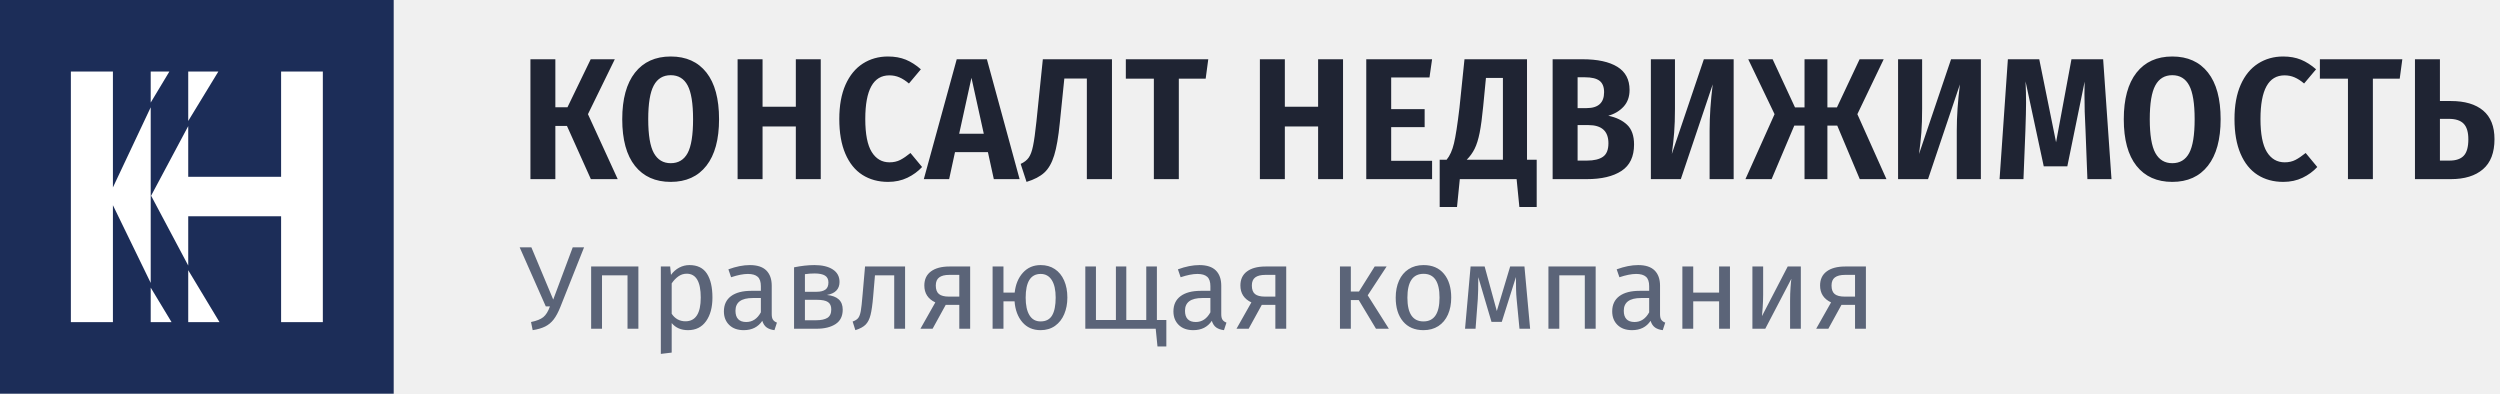
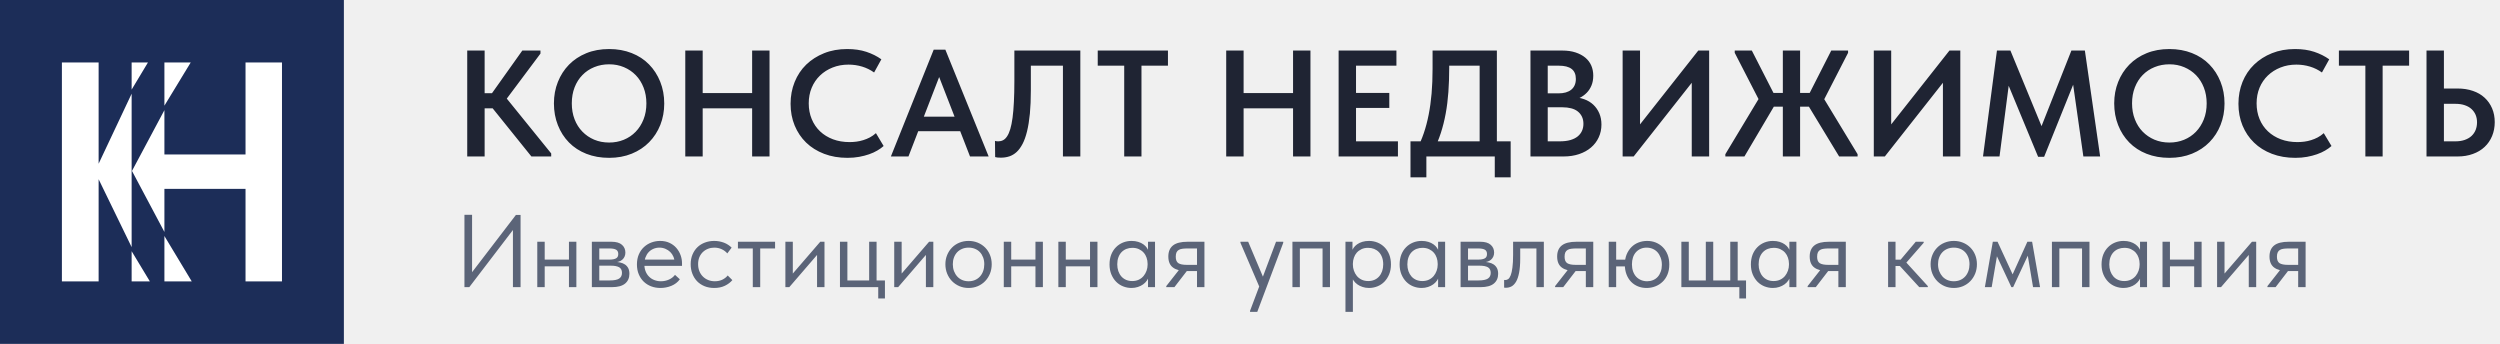
- <svg xmlns="http://www.w3.org/2000/svg" viewBox="0 0 635 100" role="img" aria-label="Консалт Недвижимость — управляющая компания">
+ <svg xmlns="http://www.w3.org/2000/svg" viewBox="0 0 727 100" role="img" aria-label="Консалт Недвижимость — инвестиционная управляющая компания">
  <rect x="0" y="0" width="100" height="100" fill="#1c2d58" />
  <path fill="#fff" d="M18 18.17L28.68 18.17L28.68 47.61L38.28 27.25L38.28 71.86L28.68 52.12L28.68 81.83L18 81.83ZM38.28 18.17L43.02 18.17L38.28 26.06ZM38.28 73.05L43.58 81.83L38.28 81.83ZM47.81 18.17L55.46 18.17L47.81 30.73ZM47.81 68.63L55.76 81.83L47.81 81.83ZM47.81 32.03L47.81 44.91L71.4 44.91L71.4 18.17L82 18.17L82 81.83L71.4 81.83L71.4 54.93L47.81 54.93L47.81 67.45L38.38 49.71Z" />
-   <path fill="#1f2433" d="M156.16 15.05 149.34 29 156.9 45.5H150.08L144.01 31.99H141.06V45.5H134.73V15.05H141.06V27.24H144.14L150.04 15.05ZM182.64 30.28Q182.64 37.98 179.43 42.09Q176.22 46.2 170.37 46.2Q164.52 46.2 161.28 42.13Q158.05 38.06 158.05 30.28Q158.05 22.58 161.28 18.46Q164.52 14.35 170.37 14.35Q176.22 14.35 179.43 18.42Q182.64 22.49 182.64 30.28ZM164.65 30.28Q164.65 36.3 166.08 38.88Q167.51 41.45 170.37 41.45Q173.27 41.45 174.66 38.88Q176.04 36.3 176.04 30.28Q176.04 24.29 174.66 21.7Q173.27 19.1 170.37 19.1Q167.46 19.1 166.06 21.7Q164.65 24.29 164.65 30.28ZM202.14 45.5V32.12H193.69V45.5H187.35V15.05H193.69V27.11H202.14V15.05H208.47V45.5ZM233.9 17.6 230.87 21.21Q229.64 20.16 228.45 19.65Q227.26 19.14 225.9 19.14Q219.78 19.14 219.78 30.23Q219.78 35.95 221.41 38.59Q223.04 41.23 225.94 41.23Q227.48 41.23 228.67 40.62Q229.86 40 231.26 38.86L234.21 42.42Q232.67 44.09 230.47 45.15Q228.27 46.2 225.59 46.2Q221.85 46.2 219.05 44.42Q216.26 42.64 214.72 39.05Q213.18 35.47 213.18 30.23Q213.18 25.08 214.76 21.52Q216.35 17.96 219.16 16.15Q221.98 14.35 225.54 14.35Q228.1 14.35 230.08 15.16Q232.06 15.98 233.9 17.6ZM252.43 45.5 250.93 38.64H242.57L241.08 45.5H234.65L243.01 15.05H250.67L258.98 45.5ZM243.63 33.97H249.88L246.75 19.76ZM282.44 15.05V45.5H276.06V19.94H270.34L269.19 31.2Q268.66 36.57 267.76 39.47Q266.86 42.38 265.25 43.85Q263.65 45.32 260.74 46.2L259.25 41.63Q260.61 41.01 261.29 40.04Q261.98 39.08 262.39 37.07Q262.81 35.07 263.25 30.89L264.88 15.05ZM306.9 15.05 306.24 19.98H299.42V45.5H293.08V19.98H285.96V15.05ZM334.8 45.5V32.12H326.35V45.5H320.01V15.05H326.35V27.11H334.8V15.05H341.13V45.5ZM363.75 15.05 363.09 19.67H353.36V27.72H361.86V32.3H353.36V40.84H363.75V45.5H347.03V15.05ZM390.32 40.57V52.58H385.92L385.22 45.5H370.79L370.08 52.58H365.68V40.57H367.44Q368.68 39.08 369.31 36.41Q369.95 33.75 370.7 27.42L371.98 15.05H387.86V40.57ZM381.74 19.8H377.43L376.73 27.02Q376.33 31.2 375.83 33.73Q375.32 36.26 374.55 37.8Q373.78 39.34 372.55 40.57H381.74ZM415.05 36.7Q415.05 41.32 411.86 43.41Q408.67 45.5 403.04 45.5H394.37V15.05H401.94Q407.7 15.05 410.81 16.97Q413.91 18.88 413.91 22.84Q413.91 25.44 412.39 27.09Q410.87 28.74 408.5 29.4Q411.49 30.01 413.27 31.68Q415.05 33.36 415.05 36.7ZM400.71 19.63V27.46H403Q407.44 27.46 407.44 23.41Q407.44 21.39 406.27 20.51Q405.11 19.63 402.56 19.63ZM408.54 36.39Q408.54 31.77 403.44 31.77H400.71V40.79H403.08Q405.77 40.79 407.15 39.82Q408.54 38.86 408.54 36.39ZM440.35 45.5H434.24V33.14Q434.24 27.77 435.03 21.43L426.93 45.5H419.32V15.05H425.44V27.59Q425.44 31.11 425.24 33.64Q425.04 36.17 424.64 39.12L432.78 15.05H440.35ZM478.46 15.05 471.77 29 479.16 45.5H472.38L466.66 31.9H464.16V45.5H458.35V31.9H455.75L449.99 45.5H443.34L450.74 29L444.05 15.05H450.25L455.93 27.28H458.35V15.05H464.16V27.28H466.58L472.34 15.05ZM503.14 45.5H497.02V33.14Q497.02 27.77 497.82 21.43L489.72 45.5H482.11V15.05H488.22V27.59Q488.22 31.11 488.03 33.64Q487.83 36.17 487.43 39.12L495.57 15.05H503.14ZM536.32 45.5H530.2L529.72 33.05Q529.45 28.3 529.45 23.81Q529.45 21.7 529.5 20.73L525.1 42.24H519.11L514.49 20.68Q514.62 23.46 514.62 26.14Q514.62 28.38 514.45 33.22L513.96 45.5H507.89L510 15.05H517.97L522.24 36.13L526.15 15.05H534.2ZM564.04 30.28Q564.04 37.98 560.82 42.09Q557.61 46.2 551.76 46.2Q545.91 46.2 542.67 42.13Q539.44 38.06 539.44 30.28Q539.44 22.58 542.67 18.46Q545.91 14.35 551.76 14.35Q557.61 14.35 560.82 18.42Q564.04 22.49 564.04 30.28ZM546.04 30.28Q546.04 36.3 547.47 38.88Q548.9 41.45 551.76 41.45Q554.66 41.45 556.05 38.88Q557.44 36.3 557.44 30.28Q557.44 24.29 556.05 21.7Q554.66 19.1 551.76 19.1Q548.86 19.1 547.45 21.7Q546.04 24.29 546.04 30.28ZM588.28 17.6 585.24 21.21Q584.01 20.16 582.82 19.65Q581.64 19.14 580.27 19.14Q574.16 19.14 574.16 30.23Q574.16 35.95 575.78 38.59Q577.41 41.23 580.32 41.23Q581.86 41.23 583.04 40.62Q584.23 40 585.64 38.86L588.59 42.42Q587.05 44.09 584.85 45.15Q582.65 46.2 579.96 46.2Q576.22 46.2 573.43 44.42Q570.64 42.64 569.1 39.05Q567.56 35.47 567.56 30.23Q567.56 25.08 569.14 21.52Q570.72 17.96 573.54 16.15Q576.36 14.35 579.92 14.35Q582.47 14.35 584.45 15.16Q586.43 15.98 588.28 17.6ZM610.19 15.05 609.53 19.98H602.71V45.5H596.38V19.98H589.25V15.05ZM633.6 35.34Q633.6 40.48 630.67 42.99Q627.75 45.5 622.51 45.5H613.4V15.05H619.74V25.66H622.51Q627.84 25.66 630.72 28.08Q633.6 30.5 633.6 35.34ZM626.96 35.38Q626.96 32.65 625.77 31.42Q624.58 30.19 622.03 30.19H619.74V40.79H622.2Q624.62 40.79 625.79 39.56Q626.96 38.33 626.96 35.38Z" />
-   <path fill="#5b6478" d="M142.35 77.92Q141.54 79.96 140.64 81.13Q139.74 82.3 138.48 82.93Q137.22 83.56 135.3 83.86L134.88 81.79Q136.98 81.37 138 80.55Q139.02 79.72 139.68 77.83H138.63L132 62.83H134.97L140.52 76.09L145.47 62.83H148.35ZM159.39 83.5V69.94H152.91V83.5H150.15V67.69H162.15V83.5ZM180.96 75.58Q180.96 79.3 179.34 81.58Q177.72 83.86 174.75 83.86Q172.11 83.86 170.61 82.06V89.56L167.85 89.89V67.69H170.22L170.43 69.82Q171.3 68.62 172.53 67.97Q173.76 67.33 175.11 67.33Q178.14 67.33 179.55 69.49Q180.96 71.65 180.96 75.58ZM177.99 75.58Q177.99 69.52 174.42 69.52Q173.25 69.52 172.29 70.21Q171.33 70.9 170.61 71.98V79.69Q171.21 80.62 172.11 81.12Q173.01 81.61 174.09 81.61Q177.99 81.61 177.99 75.58ZM197.34 81.94 196.71 83.86Q195.48 83.71 194.73 83.17Q193.98 82.63 193.62 81.49Q192.03 83.86 188.91 83.86Q186.57 83.86 185.22 82.54Q183.87 81.22 183.87 79.09Q183.87 76.57 185.68 75.22Q187.5 73.87 190.83 73.87H193.26V72.7Q193.26 71.02 192.45 70.3Q191.64 69.58 189.96 69.58Q188.22 69.58 185.7 70.42L185.01 68.41Q187.95 67.33 190.47 67.33Q193.26 67.33 194.64 68.69Q196.02 70.06 196.02 72.58V79.81Q196.02 80.77 196.35 81.23Q196.68 81.7 197.34 81.94ZM193.26 79.33V75.7H191.19Q186.81 75.7 186.81 78.94Q186.81 80.35 187.5 81.07Q188.19 81.79 189.54 81.79Q191.91 81.79 193.26 79.33ZM214.05 78.64Q214.05 81.13 212.24 82.31Q210.42 83.5 207.39 83.5H201.69V67.9Q204.48 67.33 206.88 67.33Q209.82 67.33 211.53 68.44Q213.24 69.55 213.24 71.62Q213.24 72.97 212.43 73.81Q211.62 74.65 210.03 74.92Q214.05 75.31 214.05 78.64ZM204.45 69.64V74.11H207.42Q208.86 74.11 209.64 73.57Q210.42 73.03 210.42 71.74Q210.42 70.54 209.55 70Q208.68 69.46 206.91 69.46Q205.65 69.46 204.45 69.64ZM211.14 78.58Q211.14 77.29 210.3 76.72Q209.46 76.15 207.45 76.15H204.45V81.34H207.39Q209.16 81.34 210.15 80.74Q211.14 80.14 211.14 78.58ZM229.89 67.69V83.5H227.13V69.94H222.24L221.79 75.22Q221.52 78.43 221.11 80.02Q220.71 81.61 219.85 82.47Q219 83.32 217.26 83.86L216.57 81.67Q217.59 81.31 218.01 80.74Q218.43 80.17 218.64 79Q218.85 77.83 219.09 74.92L219.72 67.69ZM246.42 67.69V83.5H243.66V77.44H240.21L236.88 83.5H233.79L237.57 76.81Q234.78 75.49 234.78 72.52Q234.78 70.18 236.46 68.94Q238.14 67.69 241.17 67.69ZM243.66 75.34V69.82H241.11Q239.4 69.82 238.55 70.47Q237.69 71.11 237.69 72.52Q237.69 74.02 238.49 74.68Q239.28 75.34 241.05 75.34ZM271.11 75.58Q271.11 77.92 270.31 79.8Q269.52 81.67 267.98 82.77Q266.43 83.86 264.3 83.86Q261.42 83.86 259.68 81.84Q257.94 79.81 257.7 76.54H254.88V83.5H252.12V67.69H254.88V74.32H257.73Q258.06 71.23 259.81 69.28Q261.57 67.33 264.33 67.33Q266.4 67.33 267.93 68.35Q269.46 69.37 270.28 71.23Q271.11 73.09 271.11 75.58ZM268.14 75.58Q268.14 72.7 267.15 71.14Q266.16 69.58 264.33 69.58Q260.52 69.58 260.52 75.61Q260.52 78.49 261.48 80.06Q262.44 81.64 264.3 81.64Q266.34 81.64 267.24 80.11Q268.14 78.58 268.14 75.58ZM293.85 81.28H296.25V88H294L293.55 83.5H275.67V67.69H278.37V81.28H283.44V67.69H286.08V81.28H291.15V67.69H293.85ZM311.52 81.94 310.89 83.86Q309.66 83.71 308.91 83.17Q308.16 82.63 307.8 81.49Q306.21 83.86 303.09 83.86Q300.75 83.86 299.4 82.54Q298.05 81.22 298.05 79.09Q298.05 76.57 299.87 75.22Q301.68 73.87 305.01 73.87H307.44V72.7Q307.44 71.02 306.63 70.3Q305.82 69.58 304.14 69.58Q302.4 69.58 299.88 70.42L299.19 68.41Q302.13 67.33 304.65 67.33Q307.44 67.33 308.82 68.69Q310.2 70.06 310.2 72.58V79.81Q310.2 80.77 310.53 81.23Q310.86 81.7 311.52 81.94ZM307.44 79.33V75.7H305.37Q300.99 75.7 300.99 78.94Q300.99 80.35 301.68 81.07Q302.37 81.79 303.72 81.79Q306.09 81.79 307.44 79.33ZM326.7 67.69V83.5H323.94V77.44H320.49L317.16 83.5H314.07L317.85 76.81Q315.06 75.49 315.06 72.52Q315.06 70.18 316.74 68.94Q318.42 67.69 321.45 67.69ZM323.94 75.34V69.82H321.39Q319.68 69.82 318.82 70.47Q317.97 71.11 317.97 72.52Q317.97 74.02 318.76 74.68Q319.56 75.34 321.33 75.34ZM352.2 67.69 347.4 75.01 352.77 83.5H349.5L345.12 76.21H343.11V83.5H340.35V67.69H343.11V74.05H345.18L349.17 67.69ZM368.61 75.58Q368.61 78.04 367.77 79.92Q366.93 81.79 365.34 82.83Q363.75 83.86 361.56 83.86Q358.23 83.86 356.37 81.64Q354.51 79.42 354.51 75.61Q354.51 73.15 355.35 71.28Q356.19 69.4 357.78 68.37Q359.37 67.33 361.59 67.33Q364.92 67.33 366.76 69.55Q368.61 71.77 368.61 75.58ZM357.48 75.61Q357.48 81.64 361.56 81.64Q365.64 81.64 365.64 75.58Q365.64 69.55 361.59 69.55Q357.48 69.55 357.48 75.61ZM388.65 83.5H385.95L385.23 76.03Q385.11 74.86 385.08 73.44Q385.05 72.01 385.05 70.36L381.45 81.76H378.84L375.48 70.39Q375.48 74.35 375.36 76L374.79 83.5H372.12L373.53 67.69H377.1L380.19 79L383.58 67.69H387.21ZM402.54 83.5V69.94H396.06V83.5H393.3V67.69H405.3V83.5ZM422.97 81.94 422.34 83.86Q421.11 83.71 420.36 83.17Q419.61 82.63 419.25 81.49Q417.66 83.86 414.54 83.86Q412.2 83.86 410.85 82.54Q409.5 81.22 409.5 79.09Q409.5 76.57 411.31 75.22Q413.13 73.87 416.46 73.87H418.89V72.7Q418.89 71.02 418.08 70.3Q417.27 69.58 415.59 69.58Q413.85 69.58 411.33 70.42L410.64 68.41Q413.58 67.33 416.1 67.33Q418.89 67.33 420.27 68.69Q421.65 70.06 421.65 72.58V79.81Q421.65 80.77 421.98 81.23Q422.31 81.7 422.97 81.94ZM418.89 79.33V75.7H416.82Q412.44 75.7 412.44 78.94Q412.44 80.35 413.13 81.07Q413.82 81.79 415.17 81.79Q417.54 81.79 418.89 79.33ZM436.65 83.5V76.54H430.08V83.5H427.32V67.69H430.08V74.32H436.65V67.69H439.41V83.5ZM457.41 83.5H454.68V76.36Q454.68 74.56 454.8 72.94Q454.92 71.32 455.01 70.81L448.38 83.5H445.11V67.69H447.84V74.83Q447.84 76.42 447.72 78.12Q447.6 79.81 447.54 80.29L454.08 67.69H457.41ZM473.94 67.69V83.5H471.18V77.44H467.73L464.4 83.5H461.31L465.09 76.81Q462.3 75.49 462.3 72.52Q462.3 70.18 463.98 68.94Q465.66 67.69 468.69 67.69ZM471.18 75.34V69.82H468.63Q466.92 69.82 466.06 70.47Q465.21 71.11 465.21 72.52Q465.21 74.02 466 74.68Q466.8 75.34 468.57 75.34Z" />
+   <path fill="#1f2433" d="M154.53 45.5H160.29V44.62L146.21 27.24V30.23L157.17 15.58V14.7H151.89L141.5 29.31ZM138.51 31.51H145.2V27.11H138.51ZM140.93 14.7H135.87V45.5H140.93ZM177.14 41.45Q174.77 41.45 172.79 40.62Q170.81 39.78 169.36 38.28Q167.9 36.79 167.09 34.7Q166.28 32.61 166.28 30.06Q166.28 27.5 167.09 25.41Q167.9 23.32 169.36 21.83Q170.81 20.33 172.81 19.52Q174.81 18.7 177.14 18.7Q179.48 18.7 181.46 19.54Q183.44 20.38 184.89 21.87Q186.34 23.37 187.15 25.46Q187.97 27.55 187.97 30.06Q187.97 32.65 187.13 34.74Q186.3 36.83 184.84 38.33Q183.39 39.82 181.41 40.64Q179.43 41.45 177.14 41.45ZM177.14 45.9Q180.75 45.9 183.72 44.69Q186.69 43.48 188.78 41.34Q190.87 39.21 192.02 36.33Q193.16 33.44 193.16 30.1Q193.16 26.67 191.99 23.76Q190.83 20.86 188.74 18.73Q186.65 16.59 183.68 15.43Q180.71 14.26 177.14 14.26Q173.45 14.26 170.5 15.47Q167.55 16.68 165.46 18.81Q163.37 20.95 162.23 23.83Q161.08 26.71 161.08 30.06Q161.08 33.49 162.23 36.39Q163.37 39.3 165.46 41.43Q167.55 43.56 170.52 44.73Q173.49 45.9 177.14 45.9ZM221.23 27.06H201.83V31.51H221.23ZM204.34 14.7H199.28V45.5H204.34ZM218.72 45.5H223.78V14.7H218.72ZM246.44 45.9Q248.29 45.9 249.85 45.61Q251.42 45.32 252.74 44.86Q254.06 44.4 255.11 43.78Q256.17 43.17 256.96 42.46L254.72 38.72Q253.88 39.47 252.96 39.96Q252.03 40.44 251.04 40.75Q250.05 41.06 249.04 41.19Q248.03 41.32 247.06 41.32Q244.42 41.32 242.24 40.51Q240.06 39.69 238.48 38.2Q236.9 36.7 236.04 34.61Q235.18 32.52 235.18 30.06Q235.18 27.59 236.04 25.52Q236.9 23.46 238.46 21.96Q240.02 20.46 242.13 19.63Q244.24 18.79 246.75 18.79Q248.78 18.79 250.69 19.36Q252.6 19.94 254.19 21.08L256.3 17.25Q254.41 15.89 251.94 15.07Q249.48 14.26 246.36 14.26Q242.66 14.26 239.65 15.47Q236.63 16.68 234.45 18.79Q232.28 20.9 231.09 23.83Q229.9 26.76 229.9 30.19Q229.9 33.62 231.09 36.5Q232.28 39.38 234.43 41.47Q236.59 43.56 239.65 44.73Q242.7 45.9 246.44 45.9ZM259.07 45.5H264.18L273.94 20.24H272.27L282.08 45.5H287.5L274.91 14.44H271.52ZM265.89 38.15H280.37V33.93H265.89ZM291.06 45.85Q292.38 45.85 293.55 45.46Q294.71 45.06 295.66 44.18Q296.6 43.3 297.37 41.83Q298.14 40.35 298.67 38.17Q299.2 36 299.49 33.05Q299.77 30.1 299.77 26.27V19.1H309.1V45.5H314.16V14.7H294.98V23.5Q294.98 26.98 294.84 29.64Q294.71 32.3 294.45 34.26Q294.18 36.22 293.79 37.54Q293.39 38.86 292.86 39.65Q292.34 40.44 291.7 40.77Q291.06 41.1 290.31 41.1Q290.09 41.1 289.83 41.08Q289.56 41.06 289.34 40.97L289.39 45.68Q289.65 45.76 290.07 45.81Q290.49 45.85 291.06 45.85ZM326.92 45.5H331.94V19.1H339.64V14.7H319.22V19.1H326.92ZM378.53 27.06H359.13V31.51H378.53ZM361.64 14.7H356.58V45.5H361.64ZM376.02 45.5H381.08V14.7H376.02ZM389.27 45.5H406.52V41.1H394.33V31.38H404.01V27.02H394.33V19.1H406.08V14.7H389.27ZM412.1 43.21 416.94 43.65Q418.13 41.32 418.99 38.68Q419.85 36.04 420.4 33.07Q420.95 30.1 421.19 26.76Q421.43 23.41 421.43 19.76V16.68L417.47 19.1H433.18L430.28 16.77V42.86H435.29V14.7H416.59V20.02Q416.59 23.85 416.31 27.17Q416.02 30.5 415.45 33.38Q414.88 36.26 414.04 38.72Q413.2 41.19 412.1 43.21ZM410.17 51.57H414.79V45.5H434.68V51.57H439.3V41.1H410.17ZM445.06 45.5H454.7Q457.16 45.5 459.18 44.82Q461.21 44.14 462.66 42.9Q464.11 41.67 464.9 39.96Q465.7 38.24 465.7 36.22Q465.7 34.41 465.08 32.96Q464.46 31.51 463.34 30.45Q462.22 29.4 460.68 28.85Q459.14 28.3 457.29 28.25L457.25 29.13Q458.35 28.96 459.43 28.43Q460.5 27.9 461.38 27.02Q462.26 26.14 462.79 24.89Q463.32 23.63 463.32 22Q463.32 20.38 462.73 19.03Q462.13 17.69 460.99 16.75Q459.84 15.8 458.17 15.25Q456.5 14.7 454.34 14.7H445.06ZM450.08 43.74V16.68L448.18 19.1H453.29Q455.8 19.1 457.03 20.05Q458.26 20.99 458.26 22.97Q458.26 23.98 457.91 24.78Q457.56 25.57 456.9 26.1Q456.24 26.62 455.31 26.89Q454.39 27.15 453.2 27.15H448.58V31.2H454.39Q455.75 31.2 456.87 31.49Q458 31.77 458.79 32.39Q459.58 33 460.02 33.91Q460.46 34.81 460.46 36Q460.46 37.14 460.04 38.06Q459.62 38.99 458.79 39.67Q457.95 40.35 456.65 40.73Q455.36 41.1 453.55 41.1H448.18ZM471.86 45.5H475.07L493.9 21.61L491.96 20.68V45.5H497.02V14.7H493.86L475.95 37.4L476.92 38.02V14.7H471.86ZM501.73 45.5H507.28L516.87 29.26L509.43 14.7H504.46V15.36L512.29 30.58L512.51 26.93L501.73 44.84ZM534.82 45.5H540.19V44.84L529.54 27.28L529.58 30.63L537.42 15.36V14.7H532.53L525.05 29.4ZM514.36 31.02H527.87V27.02H514.36ZM523.47 14.7H518.45V45.5H523.47ZM544.9 45.5H548.11L566.94 21.61L565 20.68V45.5H570.06V14.7H566.9L548.99 37.4L549.96 38.02V14.7H544.9ZM576.66 45.5H581.46L584.45 22.44H583.09L592.68 45.59H594.44L603.81 22.31H602.54L605.84 45.5H610.72L606.28 14.7H602.36L592.42 39.87L594.92 39.69L584.63 14.7H580.71ZM630.87 41.45Q628.5 41.45 626.52 40.62Q624.54 39.78 623.08 38.28Q621.63 36.79 620.82 34.7Q620 32.61 620 30.06Q620 27.5 620.82 25.41Q621.63 23.32 623.08 21.83Q624.54 20.33 626.54 19.52Q628.54 18.7 630.87 18.7Q633.2 18.7 635.18 19.54Q637.16 20.38 638.62 21.87Q640.07 23.37 640.88 25.46Q641.7 27.55 641.7 30.06Q641.7 32.65 640.86 34.74Q640.02 36.83 638.57 38.33Q637.12 39.82 635.14 40.64Q633.16 41.45 630.87 41.45ZM630.87 45.9Q634.48 45.9 637.45 44.69Q640.42 43.48 642.51 41.34Q644.6 39.21 645.74 36.33Q646.89 33.44 646.89 30.1Q646.89 26.67 645.72 23.76Q644.56 20.86 642.47 18.73Q640.38 16.59 637.41 15.43Q634.44 14.26 630.87 14.26Q627.18 14.26 624.23 15.47Q621.28 16.68 619.19 18.81Q617.1 20.95 615.96 23.83Q614.81 26.71 614.81 30.06Q614.81 33.49 615.96 36.39Q617.1 39.3 619.19 41.43Q621.28 43.56 624.25 44.73Q627.22 45.9 630.87 45.9ZM667.48 45.9Q669.33 45.9 670.89 45.61Q672.45 45.32 673.77 44.86Q675.09 44.4 676.15 43.78Q677.2 43.17 678 42.46L675.75 38.72Q674.92 39.47 673.99 39.96Q673.07 40.44 672.08 40.75Q671.09 41.06 670.08 41.19Q669.06 41.32 668.1 41.32Q665.46 41.32 663.28 40.51Q661.1 39.69 659.52 38.2Q657.93 36.7 657.07 34.61Q656.22 32.52 656.22 30.06Q656.22 27.59 657.07 25.52Q657.93 23.46 659.49 21.96Q661.06 20.46 663.17 19.63Q665.28 18.79 667.79 18.79Q669.81 18.79 671.73 19.36Q673.64 19.94 675.22 21.08L677.34 17.25Q675.44 15.89 672.98 15.07Q670.52 14.26 667.39 14.26Q663.7 14.26 660.68 15.47Q657.67 16.68 655.49 18.79Q653.31 20.9 652.12 23.83Q650.94 26.76 650.94 30.19Q650.94 33.62 652.12 36.5Q653.31 39.38 655.47 41.47Q657.62 43.56 660.68 44.73Q663.74 45.9 667.48 45.9ZM687.85 45.5H692.87V19.1H700.57V14.7H680.15V19.1H687.85ZM705.63 45.5H714.69Q717.11 45.5 719.11 44.77Q721.12 44.05 722.52 42.73Q723.93 41.41 724.7 39.56Q725.47 37.71 725.47 35.51Q725.47 33.31 724.7 31.51Q723.93 29.7 722.52 28.41Q721.12 27.11 719.11 26.43Q717.11 25.74 714.69 25.74H710.69V14.7H705.63ZM714.03 41.1H710.69V30.19H713.99Q715.62 30.19 716.8 30.61Q717.99 31.02 718.76 31.75Q719.53 32.48 719.93 33.44Q720.32 34.41 720.32 35.56Q720.32 36.74 719.93 37.76Q719.53 38.77 718.74 39.52Q717.95 40.26 716.76 40.68Q715.57 41.1 714.03 41.1Z" />
+   <path fill="#5b6478" d="M135.06 83.5H136.47L149.97 65.83L149.16 65.47V83.5H151.38V62.5H150.03L136.8 79.78L137.28 79.96V62.47H135.06ZM157.53 77.44H166.35V75.49H157.53ZM156.24 83.5H158.4V74.23V74.02V70.3H156.24V74.02V74.23V79.72V80.17ZM165.45 83.5H167.61V74.23V74.02V70.3H165.45V74.02V74.23V79.72V80.17ZM172.11 83.5H177.96Q180.51 83.5 181.77 82.47Q183.03 81.43 183.03 79.63Q183.03 78.64 182.69 77.98Q182.34 77.32 181.74 76.91Q181.14 76.51 180.33 76.33Q179.52 76.15 178.56 76.15V76.27Q179.31 76.27 179.91 76.09Q180.51 75.91 180.95 75.53Q181.38 75.16 181.62 74.63Q181.86 74.11 181.86 73.45Q181.86 72.07 180.87 71.19Q179.88 70.3 177.81 70.3H172.11ZM174.27 82.06V71.53L174 72.25H177.21Q178.53 72.25 179.16 72.61Q179.79 72.97 179.79 73.87Q179.79 74.8 179.13 75.14Q178.47 75.49 177.27 75.49H174V77.26H177.66Q179.22 77.26 180.05 77.72Q180.87 78.19 180.87 79.36Q180.87 80.47 180.05 81.01Q179.22 81.55 177.36 81.55H174ZM192.06 83.74Q193.71 83.74 195.23 83.12Q196.74 82.51 197.7 81.22L196.29 79.93Q195.63 80.8 194.53 81.3Q193.44 81.79 192.18 81.79Q191.16 81.79 190.28 81.44Q189.39 81.1 188.75 80.45Q188.1 79.81 187.74 78.9Q187.38 77.98 187.38 76.84Q187.38 75.73 187.71 74.84Q188.04 73.96 188.62 73.33Q189.21 72.7 190.02 72.36Q190.83 72.01 191.76 72.01Q192.72 72.01 193.51 72.36Q194.31 72.7 194.91 73.28Q195.51 73.87 195.84 74.67Q196.17 75.46 196.17 76.39V77.05L197.4 75.49H186.66V77.32H198.33V76.57Q198.33 75.34 197.91 74.19Q197.49 73.03 196.68 72.1Q195.87 71.17 194.69 70.62Q193.5 70.06 191.97 70.06Q190.65 70.06 189.44 70.51Q188.22 70.96 187.28 71.83Q186.33 72.7 185.78 73.97Q185.22 75.25 185.22 76.9Q185.22 78.49 185.75 79.75Q186.27 81.01 187.19 81.9Q188.1 82.78 189.34 83.26Q190.59 83.74 192.06 83.74ZM207.69 83.74Q209.49 83.74 210.81 83.09Q212.13 82.45 212.97 81.46L211.62 80.11Q211.02 80.86 210.06 81.33Q209.1 81.79 207.87 81.79Q206.82 81.79 205.94 81.43Q205.05 81.07 204.39 80.41Q203.73 79.75 203.37 78.84Q203.01 77.92 203.01 76.81Q203.01 75.67 203.38 74.78Q203.76 73.9 204.41 73.28Q205.05 72.67 205.91 72.34Q206.76 72.01 207.72 72.01Q208.86 72.01 209.85 72.46Q210.84 72.91 211.5 73.69L212.76 72.01Q212.31 71.56 211.74 71.19Q211.17 70.81 210.53 70.57Q209.88 70.33 209.16 70.19Q208.44 70.06 207.69 70.06Q206.25 70.06 205 70.53Q203.76 70.99 202.84 71.86Q201.93 72.73 201.39 73.99Q200.85 75.25 200.85 76.84Q200.85 78.31 201.33 79.57Q201.81 80.83 202.69 81.76Q203.58 82.69 204.86 83.22Q206.13 83.74 207.69 83.74ZM218.91 83.5H221.07V72.25H225.39V70.3H214.59V72.25H218.91ZM228.39 83.5H229.53L238.89 72.64L237.6 72.79V83.5H239.76V70.3H238.53L229.29 81.01L230.55 80.86V70.3H228.39ZM255.39 86.8H257.34V81.55H254.91V70.3H252.75V81.55H246.42V70.3H244.26V83.5H255.39ZM260.04 83.5H261.18L270.54 72.64L269.25 72.79V83.5H271.41V70.3H270.18L260.94 81.01L262.2 80.86V70.3H260.04ZM281.67 83.74Q283.11 83.74 284.34 83.22Q285.57 82.69 286.47 81.76Q287.37 80.83 287.88 79.57Q288.39 78.31 288.39 76.84Q288.39 75.37 287.88 74.12Q287.37 72.88 286.47 71.98Q285.57 71.08 284.34 70.57Q283.11 70.06 281.67 70.06Q280.23 70.06 278.98 70.57Q277.74 71.08 276.84 72Q275.94 72.91 275.43 74.16Q274.92 75.4 274.92 76.84Q274.92 78.31 275.43 79.57Q275.94 80.83 276.85 81.76Q277.77 82.69 279 83.22Q280.23 83.74 281.67 83.74ZM281.67 81.79Q280.65 81.79 279.81 81.43Q278.97 81.07 278.37 80.41Q277.77 79.75 277.42 78.84Q277.08 77.92 277.08 76.84Q277.08 75.76 277.41 74.88Q277.74 73.99 278.35 73.34Q278.97 72.7 279.81 72.36Q280.65 72.01 281.67 72.01Q282.69 72.01 283.53 72.36Q284.37 72.7 284.97 73.34Q285.57 73.99 285.9 74.88Q286.23 75.76 286.23 76.84Q286.23 77.92 285.9 78.84Q285.57 79.75 284.97 80.41Q284.37 81.07 283.53 81.43Q282.69 81.79 281.67 81.79ZM293.19 77.44H302.01V75.49H293.19ZM291.9 83.5H294.06V74.23V74.02V70.3H291.9V74.02V74.23V79.72V80.17ZM301.11 83.5H303.27V74.23V74.02V70.3H301.11V74.02V74.23V79.72V80.17ZM309.06 77.44H317.88V75.49H309.06ZM307.77 83.5H309.93V74.23V74.02V70.3H307.77V74.02V74.23V79.72V80.17ZM316.98 83.5H319.14V74.23V74.02V70.3H316.98V74.02V74.23V79.72V80.17ZM333.84 83.5H335.88V74.23V74.02V70.3H333.84V74.02L333.72 74.23V79.72L333.84 80.17ZM329.04 83.74Q330.03 83.74 330.9 83.45Q331.77 83.17 332.43 82.69Q333.09 82.21 333.54 81.56Q333.99 80.92 334.14 80.17V76.99H333.72Q333.72 77.86 333.42 78.72Q333.12 79.57 332.56 80.25Q332.01 80.92 331.17 81.33Q330.33 81.73 329.25 81.73Q328.29 81.73 327.48 81.39Q326.67 81.04 326.1 80.4Q325.53 79.75 325.21 78.85Q324.9 77.95 324.9 76.87Q324.9 75.73 325.23 74.83Q325.56 73.93 326.16 73.31Q326.76 72.7 327.57 72.38Q328.38 72.07 329.31 72.07Q330.39 72.07 331.21 72.46Q332.04 72.85 332.59 73.48Q333.15 74.11 333.43 74.95Q333.72 75.79 333.72 76.69H333.99V73.15Q333.9 72.61 333.51 72.06Q333.12 71.5 332.49 71.05Q331.86 70.6 330.99 70.33Q330.12 70.06 329.04 70.06Q327.72 70.06 326.55 70.54Q325.38 71.02 324.51 71.91Q323.64 72.79 323.14 74.05Q322.65 75.31 322.65 76.9Q322.65 78.49 323.17 79.77Q323.7 81.04 324.57 81.93Q325.44 82.81 326.61 83.28Q327.78 83.74 329.04 83.74ZM348.09 83.5H350.25V70.3H345.36Q342.45 70.3 341.1 71.38Q339.75 72.46 339.75 74.59Q339.75 76.81 341.12 77.81Q342.48 78.82 345.06 78.82H348.09ZM339.15 83.5H341.52L345.96 77.74L343.77 77.32L339.15 83.2ZM345.12 77.02Q343.44 77.02 342.67 76.53Q341.91 76.03 341.91 74.65Q341.91 73.87 342.13 73.39Q342.36 72.91 342.81 72.66Q343.26 72.4 343.9 72.33Q344.55 72.25 345.36 72.25H348.09V77.02ZM363.51 90.7H365.61L373.17 70.6V70.3H371.07L363.51 90.4ZM366.45 83.95 367.53 81.1 362.97 70.3H360.72V70.6ZM375.84 83.5H378V72.25H384.6V83.5H386.76V70.3H375.84ZM393.42 90.7V80.17V79.78V74.23L393.3 74.02V70.3H391.26V74.02V74.23V90.7ZM398.1 83.74Q399.36 83.74 400.53 83.28Q401.7 82.81 402.57 81.93Q403.44 81.04 403.97 79.77Q404.49 78.49 404.49 76.9Q404.49 75.31 404 74.05Q403.5 72.79 402.63 71.91Q401.76 71.02 400.59 70.54Q399.42 70.06 398.1 70.06Q397.02 70.06 396.15 70.33Q395.28 70.6 394.65 71.05Q394.02 71.5 393.63 72.06Q393.24 72.61 393.15 73.15V76.69H393.42Q393.42 75.79 393.71 74.95Q393.99 74.11 394.54 73.48Q395.1 72.85 395.92 72.46Q396.75 72.07 397.83 72.07Q398.79 72.07 399.58 72.38Q400.38 72.7 400.98 73.31Q401.58 73.93 401.91 74.83Q402.24 75.73 402.24 76.87Q402.24 77.95 401.93 78.85Q401.61 79.75 401.04 80.4Q400.47 81.04 399.66 81.39Q398.85 81.73 397.89 81.73Q396.81 81.73 395.97 81.33Q395.13 80.92 394.57 80.25Q394.02 79.57 393.72 78.72Q393.42 77.86 393.42 76.99H393V80.17Q393.15 80.92 393.6 81.56Q394.05 82.21 394.71 82.69Q395.37 83.17 396.24 83.45Q397.11 83.74 398.1 83.74ZM418.2 83.5H420.24V74.23V74.02V70.3H418.2V74.02L418.08 74.23V79.72L418.2 80.17ZM413.4 83.74Q414.39 83.74 415.26 83.45Q416.13 83.17 416.79 82.69Q417.45 82.21 417.9 81.56Q418.35 80.92 418.5 80.17V76.99H418.08Q418.08 77.86 417.78 78.72Q417.48 79.57 416.93 80.25Q416.37 80.92 415.53 81.33Q414.69 81.73 413.61 81.73Q412.65 81.73 411.84 81.39Q411.03 81.04 410.46 80.4Q409.89 79.75 409.57 78.85Q409.26 77.95 409.26 76.87Q409.26 75.73 409.59 74.83Q409.92 73.93 410.52 73.31Q411.12 72.7 411.93 72.38Q412.74 72.07 413.67 72.07Q414.75 72.07 415.57 72.46Q416.4 72.85 416.95 73.48Q417.51 74.11 417.79 74.95Q418.08 75.79 418.08 76.69H418.35V73.15Q418.26 72.61 417.87 72.06Q417.48 71.5 416.85 71.05Q416.22 70.6 415.35 70.33Q414.48 70.06 413.4 70.06Q412.08 70.06 410.91 70.54Q409.74 71.02 408.87 71.91Q408 72.79 407.5 74.05Q407.01 75.31 407.01 76.9Q407.01 78.49 407.53 79.77Q408.06 81.04 408.93 81.93Q409.8 82.81 410.97 83.28Q412.14 83.74 413.4 83.74ZM424.74 83.5H430.59Q433.14 83.5 434.4 82.47Q435.66 81.43 435.66 79.63Q435.66 78.64 435.32 77.98Q434.97 77.32 434.37 76.91Q433.77 76.51 432.96 76.33Q432.15 76.15 431.19 76.15V76.27Q431.94 76.27 432.54 76.09Q433.14 75.91 433.57 75.53Q434.01 75.16 434.25 74.63Q434.49 74.11 434.49 73.45Q434.49 72.07 433.5 71.19Q432.51 70.3 430.44 70.3H424.74ZM426.9 82.06V71.53L426.63 72.25H429.84Q431.16 72.25 431.79 72.61Q432.42 72.97 432.42 73.87Q432.42 74.8 431.76 75.14Q431.1 75.49 429.9 75.49H426.63V77.26H430.29Q431.85 77.26 432.68 77.72Q433.5 78.19 433.5 79.36Q433.5 80.47 432.68 81.01Q431.85 81.55 429.99 81.55H426.63ZM437.91 83.68Q438.81 83.68 439.56 83.28Q440.31 82.87 440.88 81.9Q441.45 80.92 441.76 79.28Q442.08 77.65 442.08 75.16V72.25H446.79V83.5H448.95V70.3H440.01V74.08Q440.01 76.39 439.81 77.83Q439.62 79.27 439.31 80.06Q438.99 80.86 438.59 81.15Q438.18 81.43 437.76 81.43Q437.7 81.43 437.61 81.43Q437.52 81.43 437.4 81.4V83.62Q437.46 83.65 437.56 83.67Q437.67 83.68 437.91 83.68ZM461.16 83.5H463.32V70.3H458.43Q455.52 70.3 454.17 71.38Q452.82 72.46 452.82 74.59Q452.82 76.81 454.19 77.81Q455.55 78.82 458.13 78.82H461.16ZM452.22 83.5H454.59L459.03 77.74L456.84 77.32L452.22 83.2ZM458.19 77.02Q456.51 77.02 455.75 76.53Q454.98 76.03 454.98 74.65Q454.98 73.87 455.2 73.39Q455.43 72.91 455.88 72.66Q456.33 72.4 456.98 72.33Q457.62 72.25 458.43 72.25H461.16V77.02ZM478.98 81.79Q478.02 81.79 477.21 81.44Q476.4 81.1 475.81 80.47Q475.23 79.84 474.9 78.93Q474.57 78.01 474.57 76.87Q474.57 75.76 474.87 74.86Q475.17 73.96 475.74 73.33Q476.31 72.7 477.09 72.36Q477.87 72.01 478.83 72.01Q479.79 72.01 480.6 72.36Q481.41 72.7 482 73.36Q482.58 74.02 482.92 74.94Q483.27 75.85 483.27 77.02Q483.27 78.1 482.95 78.98Q482.64 79.87 482.07 80.5Q481.5 81.13 480.7 81.46Q479.91 81.79 478.98 81.79ZM474.09 75.52H468.84V77.47H474.09ZM478.83 83.74Q480.15 83.74 481.33 83.29Q482.52 82.84 483.43 81.98Q484.35 81.13 484.89 79.85Q485.43 78.58 485.43 76.9Q485.43 75.34 484.94 74.06Q484.44 72.79 483.57 71.91Q482.7 71.02 481.53 70.54Q480.36 70.06 478.98 70.06Q477.69 70.06 476.5 70.51Q475.32 70.96 474.44 71.84Q473.55 72.73 473.02 74Q472.5 75.28 472.5 76.93Q472.5 78.52 472.98 79.78Q473.46 81.04 474.31 81.93Q475.17 82.81 476.33 83.28Q477.48 83.74 478.83 83.74ZM467.82 83.5H469.98V70.3H467.82ZM505.8 86.8H507.75V81.55H505.32V70.3H503.16V81.55H498.21V70.3H496.05V81.55H491.1V70.3H488.94V83.5H505.8ZM520.35 83.5H522.39V74.23V74.02V70.3H520.35V74.02L520.23 74.23V79.72L520.35 80.17ZM515.55 83.74Q516.54 83.74 517.41 83.45Q518.28 83.17 518.94 82.69Q519.6 82.21 520.05 81.56Q520.5 80.92 520.65 80.17V76.99H520.23Q520.23 77.86 519.93 78.72Q519.63 79.57 519.08 80.25Q518.52 80.92 517.68 81.33Q516.84 81.73 515.76 81.73Q514.8 81.73 513.99 81.39Q513.18 81.04 512.61 80.4Q512.04 79.75 511.72 78.85Q511.41 77.95 511.41 76.87Q511.41 75.73 511.74 74.83Q512.07 73.93 512.67 73.31Q513.27 72.7 514.08 72.38Q514.89 72.07 515.82 72.07Q516.9 72.07 517.72 72.46Q518.55 72.85 519.11 73.48Q519.66 74.11 519.94 74.95Q520.23 75.79 520.23 76.69H520.5V73.15Q520.41 72.61 520.02 72.06Q519.63 71.5 519 71.05Q518.37 70.6 517.5 70.33Q516.63 70.06 515.55 70.06Q514.23 70.06 513.06 70.54Q511.89 71.02 511.02 71.91Q510.15 72.79 509.65 74.05Q509.16 75.31 509.16 76.9Q509.16 78.49 509.68 79.77Q510.21 81.04 511.08 81.93Q511.95 82.81 513.12 83.28Q514.29 83.74 515.55 83.74ZM534.6 83.5H536.76V70.3H531.87Q528.96 70.3 527.61 71.38Q526.26 72.46 526.26 74.59Q526.26 76.81 527.62 77.81Q528.99 78.82 531.57 78.82H534.6ZM525.66 83.5H528.03L532.47 77.74L530.28 77.32L525.66 83.2ZM531.63 77.02Q529.95 77.02 529.18 76.53Q528.42 76.03 528.42 74.65Q528.42 73.87 528.64 73.39Q528.87 72.91 529.32 72.66Q529.77 72.4 530.41 72.33Q531.06 72.25 531.87 72.25H534.6V77.02ZM558.12 83.5H560.61V83.2L554.37 76.36L559.41 70.6V70.3H557.1L551.79 76.6ZM549.78 77.35H552.9V75.52H549.78ZM549.06 83.5H551.22V74.23V74.02V70.3H549.06V74.02V74.23V79.72V80.17ZM568.17 83.74Q569.61 83.74 570.84 83.22Q572.07 82.69 572.97 81.76Q573.87 80.83 574.38 79.57Q574.89 78.31 574.89 76.84Q574.89 75.37 574.38 74.12Q573.87 72.88 572.97 71.98Q572.07 71.08 570.84 70.57Q569.61 70.06 568.17 70.06Q566.73 70.06 565.49 70.57Q564.24 71.08 563.34 72Q562.44 72.91 561.93 74.16Q561.42 75.4 561.42 76.84Q561.42 78.31 561.93 79.57Q562.44 80.83 563.36 81.76Q564.27 82.69 565.5 83.22Q566.73 83.74 568.17 83.74ZM568.17 81.79Q567.15 81.79 566.31 81.43Q565.47 81.07 564.87 80.41Q564.27 79.75 563.92 78.84Q563.58 77.92 563.58 76.84Q563.58 75.76 563.91 74.88Q564.24 73.99 564.86 73.34Q565.47 72.7 566.31 72.36Q567.15 72.01 568.17 72.01Q569.19 72.01 570.03 72.36Q570.87 72.7 571.47 73.34Q572.07 73.99 572.4 74.88Q572.73 75.76 572.73 76.84Q572.73 77.92 572.4 78.84Q572.07 79.75 571.47 80.41Q570.87 81.07 570.03 81.43Q569.19 81.79 568.17 81.79ZM577.2 83.5H579.18L580.71 74.53L584.91 83.5H585.42L589.68 74.35L591.21 83.5H593.25L590.94 70.3H589.56L585.27 79.78L580.89 70.3H579.51ZM596.7 83.5H598.86V72.25H605.46V83.5H607.62V70.3H596.7ZM622.32 83.5H624.36V74.23V74.02V70.3H622.32V74.02L622.2 74.23V79.72L622.32 80.17ZM617.52 83.74Q618.51 83.74 619.38 83.45Q620.25 83.17 620.91 82.69Q621.57 82.21 622.02 81.56Q622.47 80.92 622.62 80.17V76.99H622.2Q622.2 77.86 621.9 78.72Q621.6 79.57 621.05 80.25Q620.49 80.92 619.65 81.33Q618.81 81.73 617.73 81.73Q616.77 81.73 615.96 81.39Q615.15 81.04 614.58 80.4Q614.01 79.75 613.69 78.85Q613.38 77.95 613.38 76.87Q613.38 75.73 613.71 74.83Q614.04 73.93 614.64 73.31Q615.24 72.7 616.05 72.38Q616.86 72.07 617.79 72.07Q618.87 72.07 619.69 72.46Q620.52 72.85 621.08 73.48Q621.63 74.11 621.91 74.95Q622.2 75.79 622.2 76.69H622.47V73.15Q622.38 72.61 621.99 72.06Q621.6 71.5 620.97 71.05Q620.34 70.6 619.47 70.33Q618.6 70.06 617.52 70.06Q616.2 70.06 615.03 70.54Q613.86 71.02 612.99 71.91Q612.12 72.79 611.62 74.05Q611.13 75.31 611.13 76.9Q611.13 78.49 611.65 79.77Q612.18 81.04 613.05 81.93Q613.92 82.81 615.09 83.28Q616.26 83.74 617.52 83.74ZM630.15 77.44H638.97V75.49H630.15ZM628.86 83.5H631.02V74.23V74.02V70.3H628.86V74.02V74.23V79.72V80.17ZM638.07 83.5H640.23V74.23V74.02V70.3H638.07V74.02V74.23V79.72V80.17ZM644.73 83.5H645.87L655.23 72.64L653.94 72.79V83.5H656.1V70.3H654.87L645.63 81.01L646.89 80.86V70.3H644.73ZM668.31 83.5H670.47V70.3H665.58Q662.67 70.3 661.32 71.38Q659.97 72.46 659.97 74.59Q659.97 76.81 661.34 77.81Q662.7 78.82 665.28 78.82H668.31ZM659.37 83.5H661.74L666.18 77.74L663.99 77.32L659.37 83.2ZM665.34 77.02Q663.66 77.02 662.89 76.53Q662.13 76.03 662.13 74.65Q662.13 73.87 662.36 73.39Q662.58 72.91 663.03 72.66Q663.48 72.4 664.12 72.33Q664.77 72.25 665.58 72.25H668.31V77.02Z" />
</svg>
